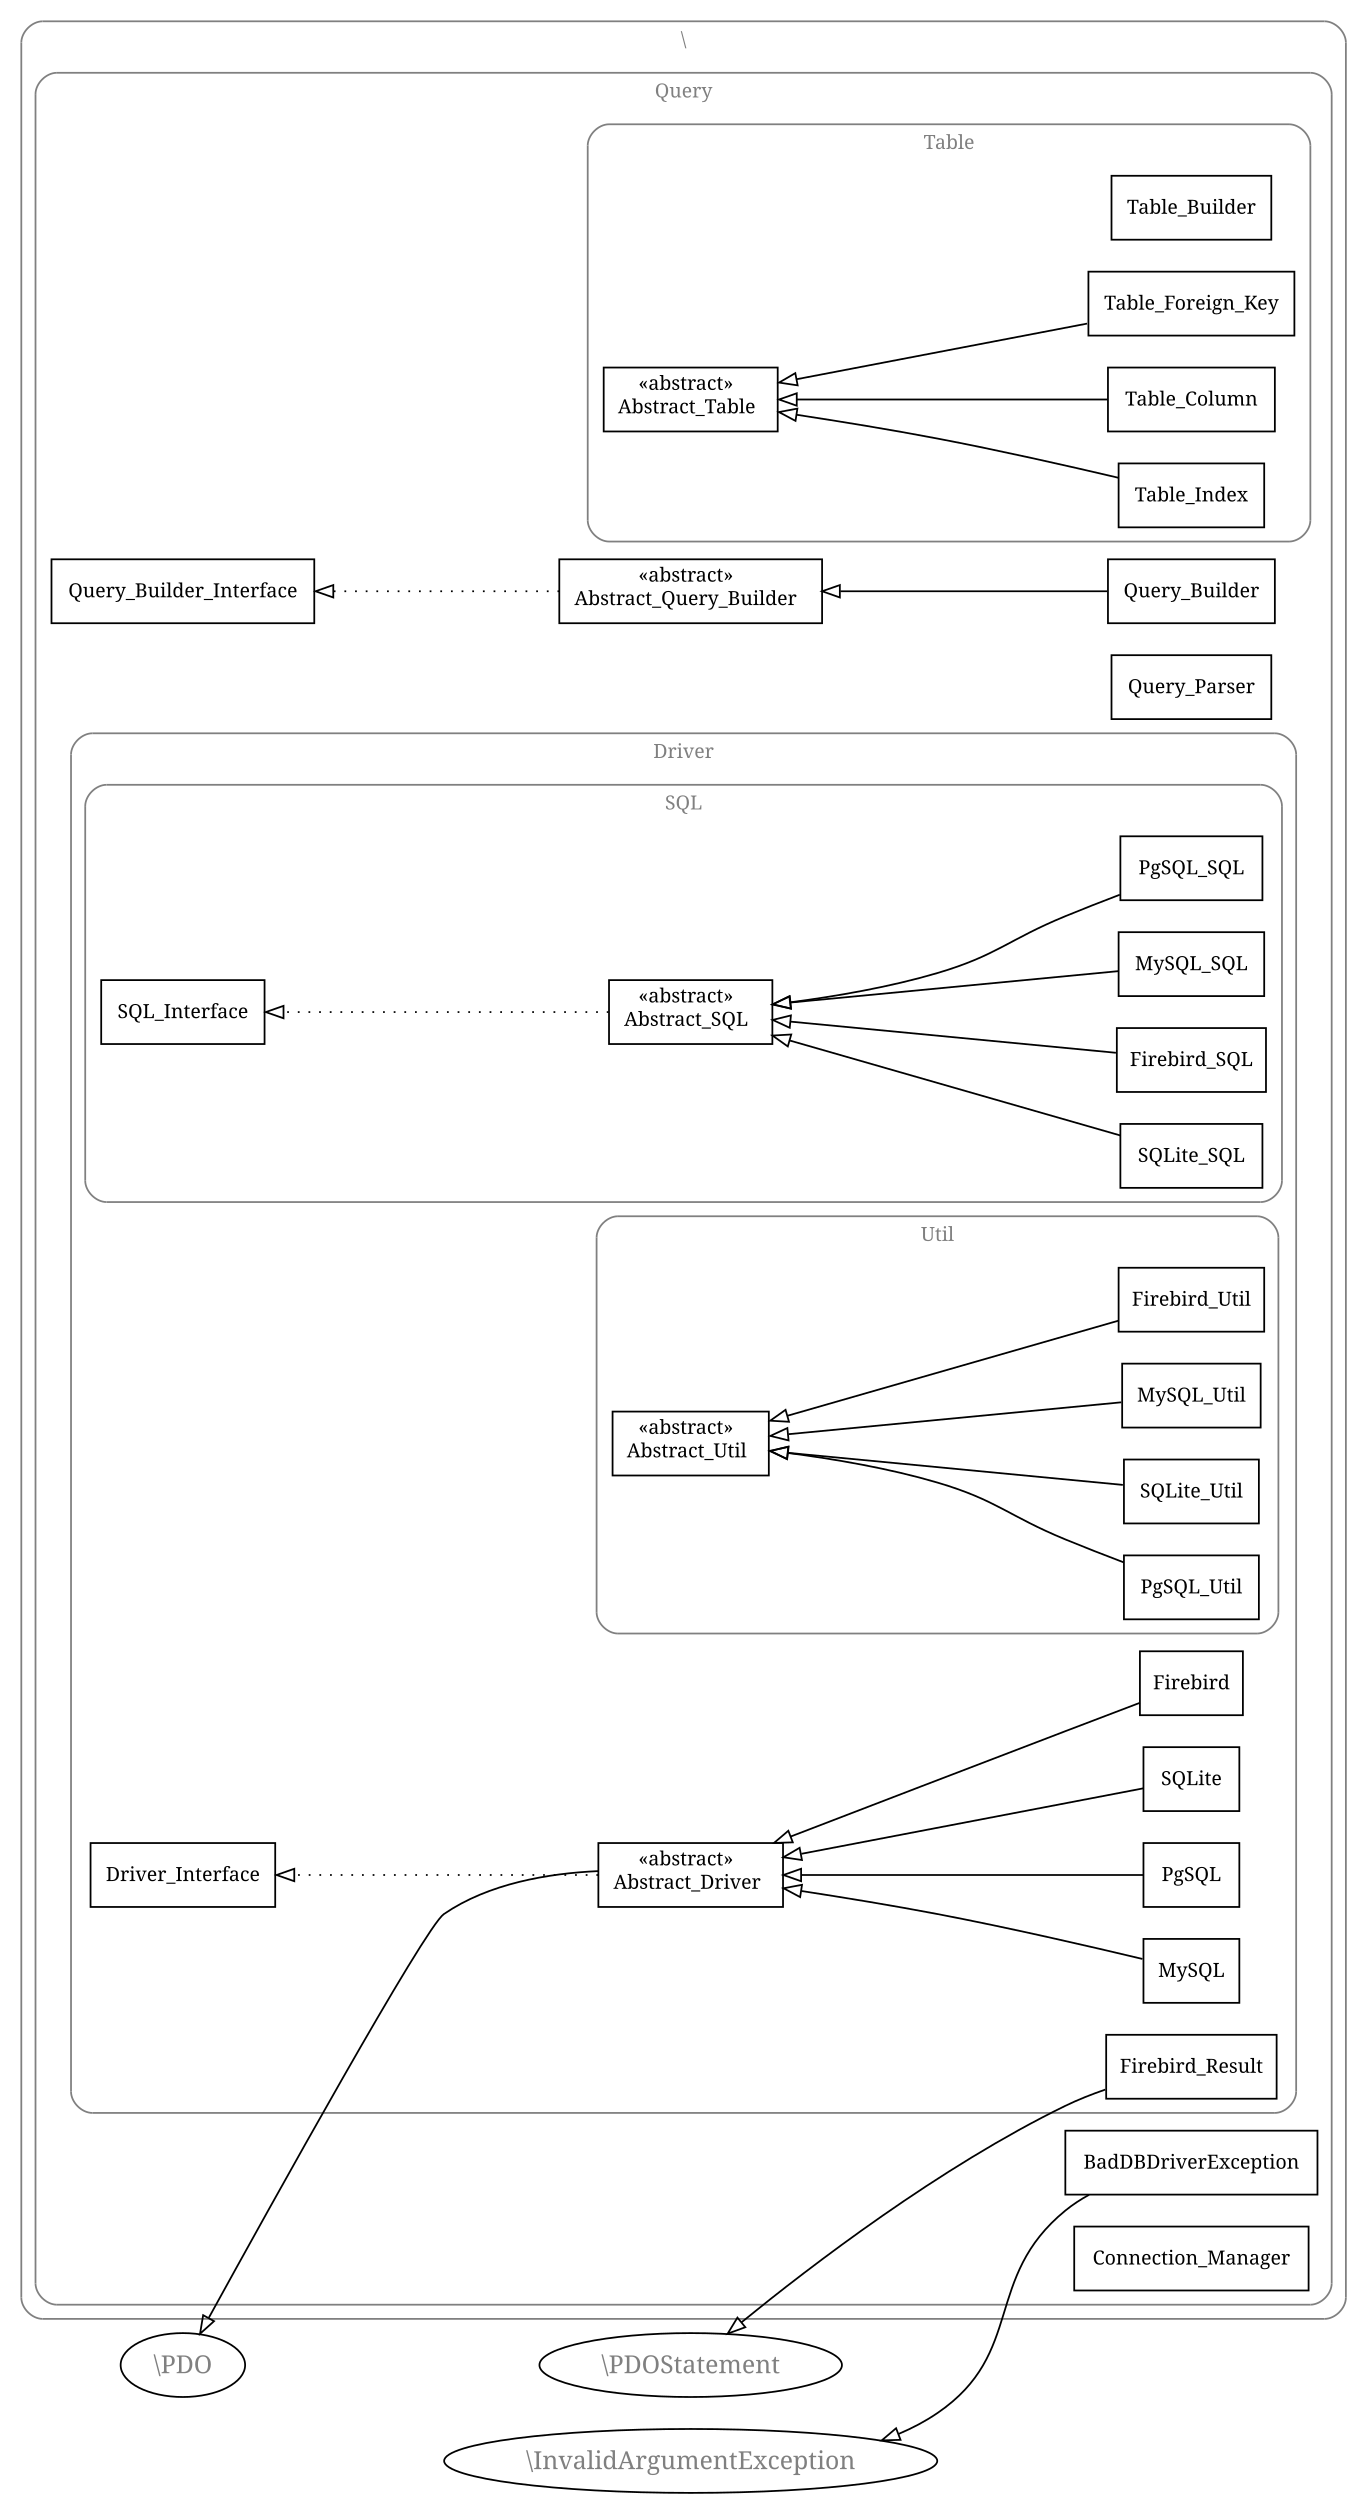
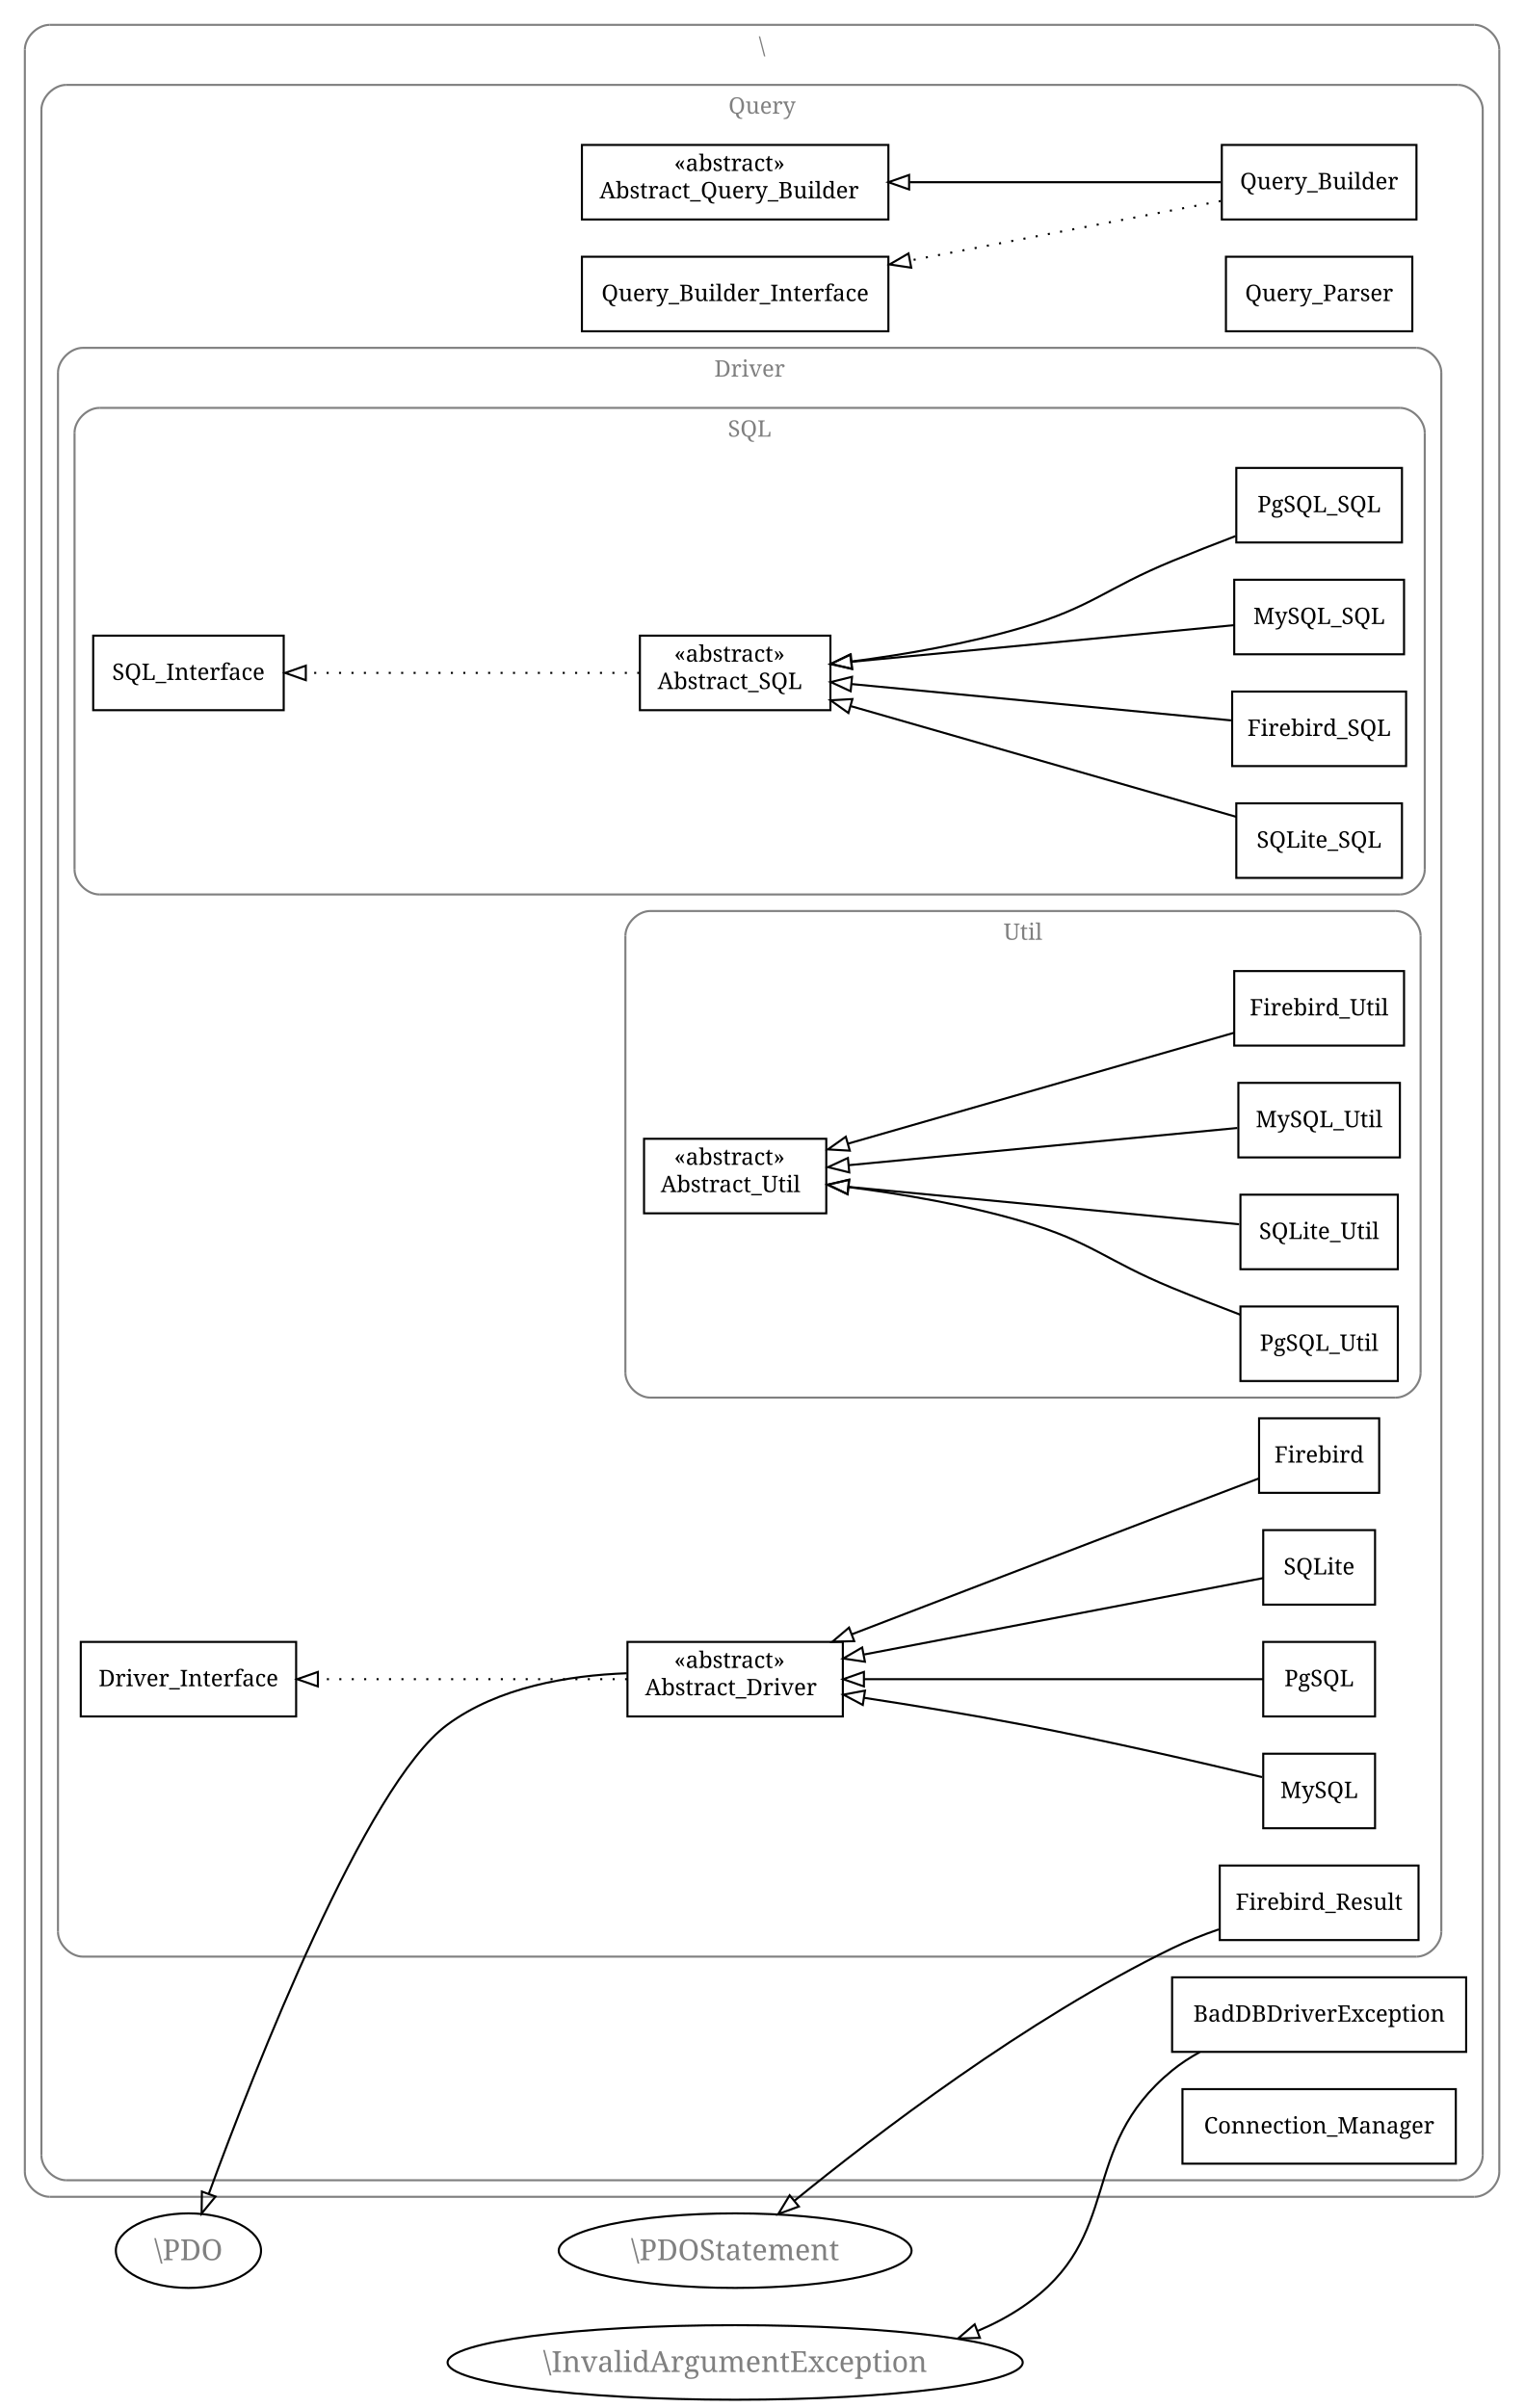
- <svg xmlns="http://www.w3.org/2000/svg" width="770pt" height="1408pt" viewBox="0.00 0.00 770.00 1408.00">
-   <g id="graph1" class="graph" transform="scale(1 1) rotate(0) translate(4 1404)">
-     <polygon fill="white" stroke="white" points="-4,5 -4,-1404 767,-1404 767,5 -4,5" />
+ <svg xmlns="http://www.w3.org/2000/svg" width="736pt" height="1163pt" viewBox="0.00 0.00 736.00 1163.00">
+   <g id="graph1" class="graph" transform="scale(1 1) rotate(0) translate(4 1159)">
+     <polygon fill="white" stroke="white" points="-4,5 -4,-1159 733,-1159 733,5 -4,5" />
    <g id="graph2" class="cluster">
-       <polyline fill="none" stroke="gray" points="20,-98 742,-98 " />
-       <path fill="none" stroke="gray" d="M742,-98C748,-98 754,-104 754,-110" />
-       <polyline fill="none" stroke="gray" points="754,-110 754,-1380 " />
-       <path fill="none" stroke="gray" d="M754,-1380C754,-1386 748,-1392 742,-1392" />
-       <polyline fill="none" stroke="gray" points="742,-1392 20,-1392 " />
-       <path fill="none" stroke="gray" d="M20,-1392C14,-1392 8,-1386 8,-1380" />
-       <polyline fill="none" stroke="gray" points="8,-1380 8,-110 " />
+       <polyline fill="none" stroke="gray" points="20,-98 708,-98 " />
+       <path fill="none" stroke="gray" d="M708,-98C714,-98 720,-104 720,-110" />
+       <polyline fill="none" stroke="gray" points="720,-110 720,-1135 " />
+       <path fill="none" stroke="gray" d="M720,-1135C720,-1141 714,-1147 708,-1147" />
+       <polyline fill="none" stroke="gray" points="708,-1147 20,-1147 " />
+       <path fill="none" stroke="gray" d="M20,-1147C14,-1147 8,-1141 8,-1135" />
+       <polyline fill="none" stroke="gray" points="8,-1135 8,-110 " />
      <path fill="none" stroke="gray" d="M8,-110C8,-104 14,-98 20,-98" />
-       <text text-anchor="middle" x="381" y="-1378.1" font-family="Times Roman,serif" font-size="11.00" fill="gray">\</text>
+       <text text-anchor="middle" x="364" y="-1133.1" font-family="Times Roman,serif" font-size="11.00" fill="gray">\</text>
    </g>
    <g id="graph3" class="cluster">
-       <polyline fill="none" stroke="gray" points="28,-106 734,-106 " />
-       <path fill="none" stroke="gray" d="M734,-106C740,-106 746,-112 746,-118" />
-       <polyline fill="none" stroke="gray" points="746,-118 746,-1351 " />
-       <path fill="none" stroke="gray" d="M746,-1351C746,-1357 740,-1363 734,-1363" />
-       <polyline fill="none" stroke="gray" points="734,-1363 28,-1363 " />
-       <path fill="none" stroke="gray" d="M28,-1363C22,-1363 16,-1357 16,-1351" />
-       <polyline fill="none" stroke="gray" points="16,-1351 16,-118 " />
+       <polyline fill="none" stroke="gray" points="28,-106 700,-106 " />
+       <path fill="none" stroke="gray" d="M700,-106C706,-106 712,-112 712,-118" />
+       <polyline fill="none" stroke="gray" points="712,-118 712,-1106 " />
+       <path fill="none" stroke="gray" d="M712,-1106C712,-1112 706,-1118 700,-1118" />
+       <polyline fill="none" stroke="gray" points="700,-1118 28,-1118 " />
+       <path fill="none" stroke="gray" d="M28,-1118C22,-1118 16,-1112 16,-1106" />
+       <polyline fill="none" stroke="gray" points="16,-1106 16,-118 " />
      <path fill="none" stroke="gray" d="M16,-118C16,-112 22,-106 28,-106" />
-       <text text-anchor="middle" x="381" y="-1349.1" font-family="Times Roman,serif" font-size="11.00" fill="gray">Query</text>
+       <text text-anchor="middle" x="364" y="-1104.1" font-family="Times Roman,serif" font-size="11.00" fill="gray">Query</text>
    </g>
    <g id="graph4" class="cluster">
-       <polyline fill="none" stroke="gray" points="339,-1099 722,-1099 " />
-       <path fill="none" stroke="gray" d="M722,-1099C728,-1099 734,-1105 734,-1111" />
-       <polyline fill="none" stroke="gray" points="734,-1111 734,-1322 " />
-       <path fill="none" stroke="gray" d="M734,-1322C734,-1328 728,-1334 722,-1334" />
-       <polyline fill="none" stroke="gray" points="722,-1334 339,-1334 " />
-       <path fill="none" stroke="gray" d="M339,-1334C333,-1334 327,-1328 327,-1322" />
-       <polyline fill="none" stroke="gray" points="327,-1322 327,-1111 " />
-       <path fill="none" stroke="gray" d="M327,-1111C327,-1105 333,-1099 339,-1099" />
-       <text text-anchor="middle" x="530.5" y="-1320.1" font-family="Times Roman,serif" font-size="11.00" fill="gray">Table</text>
+       <polyline fill="none" stroke="gray" points="36,-214 680,-214 " />
+       <path fill="none" stroke="gray" d="M680,-214C686,-214 692,-220 692,-226" />
+       <polyline fill="none" stroke="gray" points="692,-226 692,-979 " />
+       <path fill="none" stroke="gray" d="M692,-979C692,-985 686,-991 680,-991" />
+       <polyline fill="none" stroke="gray" points="680,-991 36,-991 " />
+       <path fill="none" stroke="gray" d="M36,-991C30,-991 24,-985 24,-979" />
+       <polyline fill="none" stroke="gray" points="24,-979 24,-226 " />
+       <path fill="none" stroke="gray" d="M24,-226C24,-220 30,-214 36,-214" />
+       <text text-anchor="middle" x="358" y="-977.1" font-family="Times Roman,serif" font-size="11.00" fill="gray">Driver</text>
    </g>
    <g id="graph5" class="cluster">
-       <polyline fill="none" stroke="gray" points="48,-214 714,-214 " />
-       <path fill="none" stroke="gray" d="M714,-214C720,-214 726,-220 726,-226" />
-       <polyline fill="none" stroke="gray" points="726,-226 726,-979 " />
-       <path fill="none" stroke="gray" d="M726,-979C726,-985 720,-991 714,-991" />
-       <polyline fill="none" stroke="gray" points="714,-991 48,-991 " />
-       <path fill="none" stroke="gray" d="M48,-991C42,-991 36,-985 36,-979" />
-       <polyline fill="none" stroke="gray" points="36,-979 36,-226 " />
-       <path fill="none" stroke="gray" d="M36,-226C36,-220 42,-214 48,-214" />
-       <text text-anchor="middle" x="381" y="-977.1" font-family="Times Roman,serif" font-size="11.00" fill="gray">Driver</text>
+       <polyline fill="none" stroke="gray" points="44,-727 672,-727 " />
+       <path fill="none" stroke="gray" d="M672,-727C678,-727 684,-733 684,-739" />
+       <polyline fill="none" stroke="gray" points="684,-739 684,-950 " />
+       <path fill="none" stroke="gray" d="M684,-950C684,-956 678,-962 672,-962" />
+       <polyline fill="none" stroke="gray" points="672,-962 44,-962 " />
+       <path fill="none" stroke="gray" d="M44,-962C38,-962 32,-956 32,-950" />
+       <polyline fill="none" stroke="gray" points="32,-950 32,-739 " />
+       <path fill="none" stroke="gray" d="M32,-739C32,-733 38,-727 44,-727" />
+       <text text-anchor="middle" x="358" y="-948.1" font-family="Times Roman,serif" font-size="11.00" fill="gray">SQL</text>
    </g>
    <g id="graph6" class="cluster">
-       <polyline fill="none" stroke="gray" points="56,-727 706,-727 " />
-       <path fill="none" stroke="gray" d="M706,-727C712,-727 718,-733 718,-739" />
-       <polyline fill="none" stroke="gray" points="718,-739 718,-950 " />
-       <path fill="none" stroke="gray" d="M718,-950C718,-956 712,-962 706,-962" />
-       <polyline fill="none" stroke="gray" points="706,-962 56,-962 " />
-       <path fill="none" stroke="gray" d="M56,-962C50,-962 44,-956 44,-950" />
-       <polyline fill="none" stroke="gray" points="44,-950 44,-739 " />
-       <path fill="none" stroke="gray" d="M44,-739C44,-733 50,-727 56,-727" />
-       <text text-anchor="middle" x="381" y="-948.1" font-family="Times Roman,serif" font-size="11.00" fill="gray">SQL</text>
-     </g>
-     <g id="graph7" class="cluster">
-       <polyline fill="none" stroke="gray" points="344,-484 704,-484 " />
-       <path fill="none" stroke="gray" d="M704,-484C710,-484 716,-490 716,-496" />
-       <polyline fill="none" stroke="gray" points="716,-496 716,-707 " />
-       <path fill="none" stroke="gray" d="M716,-707C716,-713 710,-719 704,-719" />
-       <polyline fill="none" stroke="gray" points="704,-719 344,-719 " />
-       <path fill="none" stroke="gray" d="M344,-719C338,-719 332,-713 332,-707" />
-       <polyline fill="none" stroke="gray" points="332,-707 332,-496 " />
-       <path fill="none" stroke="gray" d="M332,-496C332,-490 338,-484 344,-484" />
-       <text text-anchor="middle" x="524" y="-705.1" font-family="Times Roman,serif" font-size="11.00" fill="gray">Util</text>
-     </g>
-     <g id="node4" class="node">
-       <polygon fill="none" stroke="black" points="434,-1197 336,-1197 336,-1161 434,-1161 434,-1197" />
-       <text text-anchor="start" x="355.5" y="-1184.43" font-family="Times Roman,serif" font-size="11.00">«abstract»</text>
-       <text text-anchor="start" x="344" y="-1171.23" font-family="Times Roman,serif" font-size="11.00">Abstract_Table</text>
+       <polyline fill="none" stroke="gray" points="310,-484 670,-484 " />
+       <path fill="none" stroke="gray" d="M670,-484C676,-484 682,-490 682,-496" />
+       <polyline fill="none" stroke="gray" points="682,-496 682,-707 " />
+       <path fill="none" stroke="gray" d="M682,-707C682,-713 676,-719 670,-719" />
+       <polyline fill="none" stroke="gray" points="670,-719 310,-719 " />
+       <path fill="none" stroke="gray" d="M310,-719C304,-719 298,-713 298,-707" />
+       <polyline fill="none" stroke="gray" points="298,-707 298,-496 " />
+       <path fill="none" stroke="gray" d="M298,-496C298,-490 304,-484 310,-484" />
+       <text text-anchor="middle" x="490" y="-705.1" font-family="Times Roman,serif" font-size="11.00" fill="gray">Util</text>
    </g>
    <g id="node5" class="node">
-       <polygon fill="none" stroke="black" points="712,-1305 622,-1305 622,-1269 712,-1269 712,-1305" />
-       <text text-anchor="middle" x="667" y="-1283.6" font-family="Times Roman,serif" font-size="11.00">Table_Builder</text>
+       <polygon fill="none" stroke="black" points="397,-852 305,-852 305,-816 397,-816 397,-852" />
+       <text text-anchor="start" x="321.5" y="-839.433" font-family="Times Roman,serif" font-size="11.00">«abstract»</text>
+       <text text-anchor="start" x="313.5" y="-826.233" font-family="Times Roman,serif" font-size="11.00">Abstract_SQL</text>
+     </g>
+     <g id="node10" class="node">
+       <polygon fill="none" stroke="black" points="133,-852 41,-852 41,-816 133,-816 133,-852" />
+       <text text-anchor="middle" x="87" y="-830.6" font-family="Times Roman,serif" font-size="11.00">SQL_Interface</text>
+     </g>
+     <g id="edge7" class="edge">
+       <path fill="none" stroke="black" stroke-dasharray="1,5" d="M304.713,-834C259.937,-834 191.981,-834 143.92,-834" />
+       <polygon fill="none" stroke="black" points="143.678,-830.5 133.678,-834 143.678,-837.5 143.678,-830.5" />
    </g>
    <g id="node6" class="node">
-       <polygon fill="none" stroke="black" points="725,-1251 609,-1251 609,-1215 725,-1215 725,-1251" />
-       <text text-anchor="middle" x="667" y="-1229.6" font-family="Times Roman,serif" font-size="11.00">Table_Foreign_Key</text>
-     </g>
-     <g id="edge16" class="edge">
-       <path fill="none" stroke="black" d="M608.227,-1221.75C560.305,-1212.57 492.903,-1199.66 444.725,-1190.44" />
-       <polygon fill="none" stroke="black" points="445.23,-1186.97 434.75,-1188.53 443.914,-1193.85 445.23,-1186.97" />
+       <polygon fill="none" stroke="black" points="673,-933 593,-933 593,-897 673,-897 673,-933" />
+       <text text-anchor="middle" x="633" y="-911.6" font-family="Times Roman,serif" font-size="11.00">PgSQL_SQL</text>
+     </g>
+     <g id="edge27" class="edge">
+       <path fill="none" stroke="black" d="M592.672,-900.103C582.611,-896.266 571.877,-892.069 562,-888 529.622,-874.66 523.58,-865.933 490,-856 463.215,-848.077 432.632,-842.843 406.985,-839.476" />
+       <polygon fill="none" stroke="black" points="407.411,-836.002 397.053,-838.233 406.541,-842.948 407.411,-836.002" />
    </g>
    <g id="node7" class="node">
-       <polygon fill="none" stroke="black" points="714,-1197 620,-1197 620,-1161 714,-1161 714,-1197" />
-       <text text-anchor="middle" x="667" y="-1175.6" font-family="Times Roman,serif" font-size="11.00">Table_Column</text>
-     </g>
-     <g id="edge32" class="edge">
-       <path fill="none" stroke="black" d="M619.8,-1179C571.732,-1179 497.049,-1179 444.855,-1179" />
-       <polygon fill="none" stroke="black" points="444.73,-1175.5 434.73,-1179 444.73,-1182.5 444.73,-1175.5" />
+       <polygon fill="none" stroke="black" points="674,-879 592,-879 592,-843 674,-843 674,-879" />
+       <text text-anchor="middle" x="633" y="-857.6" font-family="Times Roman,serif" font-size="11.00">MySQL_SQL</text>
+     </g>
+     <g id="edge33" class="edge">
+       <path fill="none" stroke="black" d="M591.995,-857.074C543.345,-852.416 461.975,-844.625 407.412,-839.401" />
+       <polygon fill="none" stroke="black" points="407.501,-835.894 397.213,-838.425 406.833,-842.862 407.501,-835.894" />
    </g>
    <g id="node8" class="node">
-       <polygon fill="none" stroke="black" points="708,-1143 626,-1143 626,-1107 708,-1107 708,-1143" />
-       <text text-anchor="middle" x="667" y="-1121.6" font-family="Times Roman,serif" font-size="11.00">Table_Index</text>
-     </g>
-     <g id="edge48" class="edge">
-       <path fill="none" stroke="black" d="M625.843,-1134.93C597.345,-1141.63 558.485,-1150.42 524,-1157 498.055,-1161.95 469.236,-1166.64 444.596,-1170.41" />
-       <polygon fill="none" stroke="black" points="444.03,-1166.96 434.667,-1171.92 445.079,-1173.88 444.03,-1166.96" />
-     </g>
-     <g id="node11" class="node">
-       <polygon fill="none" stroke="black" points="431,-852 339,-852 339,-816 431,-816 431,-852" />
-       <text text-anchor="start" x="355.5" y="-839.433" font-family="Times Roman,serif" font-size="11.00">«abstract»</text>
-       <text text-anchor="start" x="347.5" y="-826.233" font-family="Times Roman,serif" font-size="11.00">Abstract_SQL</text>
+       <polygon fill="none" stroke="black" points="675,-825 591,-825 591,-789 675,-789 675,-825" />
+       <text text-anchor="middle" x="633" y="-803.6" font-family="Times Roman,serif" font-size="11.00">Firebird_SQL</text>
+     </g>
+     <g id="edge35" class="edge">
+       <path fill="none" stroke="black" d="M590.476,-811.071C541.619,-815.749 461.253,-823.444 407.253,-828.614" />
+       <polygon fill="none" stroke="black" points="406.777,-825.144 397.156,-829.581 407.444,-832.112 406.777,-825.144" />
+     </g>
+     <g id="node9" class="node">
+       <polygon fill="none" stroke="black" points="673,-771 593,-771 593,-735 673,-735 673,-771" />
+       <text text-anchor="middle" x="633" y="-749.6" font-family="Times Roman,serif" font-size="11.00">SQLite_SQL</text>
+     </g>
+     <g id="edge39" class="edge">
+       <path fill="none" stroke="black" d="M592.896,-764.519C544.224,-778.499 461.87,-802.154 406.969,-817.924" />
+       <polygon fill="none" stroke="black" points="405.696,-814.648 397.051,-820.772 407.629,-821.376 405.696,-814.648" />
+     </g>
+     <g id="node12" class="node">
+       <polygon fill="none" stroke="black" points="674,-690 592,-690 592,-654 674,-654 674,-690" />
+       <text text-anchor="middle" x="633" y="-668.6" font-family="Times Roman,serif" font-size="11.00">Firebird_Util</text>
+     </g>
+     <g id="node14" class="node">
+       <polygon fill="none" stroke="black" points="395,-609 307,-609 307,-573 395,-573 395,-609" />
+       <text text-anchor="start" x="321.5" y="-596.433" font-family="Times Roman,serif" font-size="11.00">«abstract»</text>
+       <text text-anchor="start" x="315" y="-583.233" font-family="Times Roman,serif" font-size="11.00">Abstract_Util</text>
+     </g>
+     <g id="edge11" class="edge">
+       <path fill="none" stroke="black" d="M591.995,-660.222C542.813,-646.095 460.189,-622.363 405.63,-606.692" />
+       <polygon fill="none" stroke="black" points="406.361,-603.26 395.784,-603.863 404.429,-609.988 406.361,-603.26" />
+     </g>
+     <g id="node13" class="node">
+       <polygon fill="none" stroke="black" points="672,-636 594,-636 594,-600 672,-600 672,-636" />
+       <text text-anchor="middle" x="633" y="-614.6" font-family="Times Roman,serif" font-size="11.00">MySQL_Util</text>
+     </g>
+     <g id="edge15" class="edge">
+       <path fill="none" stroke="black" d="M593.492,-614.217C544.647,-609.541 461.235,-601.554 406.113,-596.277" />
+       <polygon fill="none" stroke="black" points="406.112,-592.761 395.824,-595.292 405.445,-599.729 406.112,-592.761" />
+     </g>
+     <g id="node15" class="node">
+       <polygon fill="none" stroke="black" points="671,-582 595,-582 595,-546 671,-546 671,-582" />
+       <text text-anchor="middle" x="633" y="-560.6" font-family="Times Roman,serif" font-size="11.00">SQLite_Util</text>
+     </g>
+     <g id="edge23" class="edge">
+       <path fill="none" stroke="black" d="M594.38,-567.698C545.53,-572.375 461.108,-580.458 405.656,-585.767" />
+       <polygon fill="none" stroke="black" points="405.275,-582.287 395.655,-586.725 405.943,-589.255 405.275,-582.287" />
    </g>
    <g id="node16" class="node">
-       <polygon fill="none" stroke="black" points="145,-852 53,-852 53,-816 145,-816 145,-852" />
-       <text text-anchor="middle" x="99" y="-830.6" font-family="Times Roman,serif" font-size="11.00">SQL_Interface</text>
-     </g>
-     <g id="edge8" class="edge">
-       <path fill="none" stroke="black" stroke-dasharray="1,5" d="M338.731,-834C288.828,-834 209.337,-834 155.709,-834" />
-       <polygon fill="none" stroke="black" points="155.677,-830.5 145.677,-834 155.677,-837.5 155.677,-830.5" />
-     </g>
-     <g id="node12" class="node">
-       <polygon fill="none" stroke="black" points="707,-933 627,-933 627,-897 707,-897 707,-933" />
-       <text text-anchor="middle" x="667" y="-911.6" font-family="Times Roman,serif" font-size="11.00">PgSQL_SQL</text>
-     </g>
-     <g id="edge28" class="edge">
-       <path fill="none" stroke="black" d="M626.672,-900.103C616.611,-896.266 605.877,-892.069 596,-888 563.622,-874.66 557.58,-865.933 524,-856 497.215,-848.077 466.632,-842.843 440.985,-839.476" />
-       <polygon fill="none" stroke="black" points="441.411,-836.002 431.053,-838.233 440.541,-842.948 441.411,-836.002" />
-     </g>
-     <g id="node13" class="node">
-       <polygon fill="none" stroke="black" points="708,-879 626,-879 626,-843 708,-843 708,-879" />
-       <text text-anchor="middle" x="667" y="-857.6" font-family="Times Roman,serif" font-size="11.00">MySQL_SQL</text>
-     </g>
-     <g id="edge34" class="edge">
-       <path fill="none" stroke="black" d="M625.995,-857.074C577.345,-852.416 495.975,-844.625 441.412,-839.401" />
-       <polygon fill="none" stroke="black" points="441.501,-835.894 431.213,-838.425 440.833,-842.862 441.501,-835.894" />
-     </g>
-     <g id="node14" class="node">
-       <polygon fill="none" stroke="black" points="709,-825 625,-825 625,-789 709,-789 709,-825" />
-       <text text-anchor="middle" x="667" y="-803.6" font-family="Times Roman,serif" font-size="11.00">Firebird_SQL</text>
-     </g>
-     <g id="edge36" class="edge">
-       <path fill="none" stroke="black" d="M624.476,-811.071C575.619,-815.749 495.253,-823.444 441.253,-828.614" />
-       <polygon fill="none" stroke="black" points="440.777,-825.144 431.156,-829.581 441.444,-832.112 440.777,-825.144" />
-     </g>
-     <g id="node15" class="node">
-       <polygon fill="none" stroke="black" points="707,-771 627,-771 627,-735 707,-735 707,-771" />
-       <text text-anchor="middle" x="667" y="-749.6" font-family="Times Roman,serif" font-size="11.00">SQLite_SQL</text>
-     </g>
-     <g id="edge40" class="edge">
-       <path fill="none" stroke="black" d="M626.896,-764.519C578.224,-778.499 495.87,-802.154 440.969,-817.924" />
-       <polygon fill="none" stroke="black" points="439.696,-814.648 431.051,-820.772 441.629,-821.376 439.696,-814.648" />
+       <polygon fill="none" stroke="black" points="671,-528 595,-528 595,-492 671,-492 671,-528" />
+       <text text-anchor="middle" x="633" y="-506.6" font-family="Times Roman,serif" font-size="11.00">PgSQL_Util</text>
+     </g>
+     <g id="edge25" class="edge">
+       <path fill="none" stroke="black" d="M594.896,-524.05C584.206,-528.111 572.608,-532.629 562,-537 529.622,-550.34 523.58,-559.067 490,-569 462.801,-577.045 431.687,-582.318 405.801,-585.678" />
+       <polygon fill="none" stroke="black" points="405.284,-582.215 395.79,-586.917 406.144,-589.162 405.284,-582.215" />
+     </g>
+     <g id="node17" class="node">
+       <polygon fill="none" stroke="black" points="681,-258 585,-258 585,-222 681,-222 681,-258" />
+       <text text-anchor="middle" x="633" y="-236.6" font-family="Times Roman,serif" font-size="11.00">Firebird_Result</text>
+     </g>
+     <g id="node32" class="node">
+       <ellipse fill="none" stroke="black" cx="351" cy="-72" rx="85.194" ry="18" />
+       <text text-anchor="middle" x="351" y="-67.4" font-family="Times Roman,serif" font-size="14.00" fill="gray">\PDOStatement</text>
+     </g>
+     <g id="edge9" class="edge">
+       <path fill="none" stroke="black" d="M584.493,-227.148C576.814,-224.496 569.078,-221.444 562,-218 491.696,-183.789 418.612,-127.86 379.606,-96.074" />
+       <polygon fill="none" stroke="black" points="381.763,-93.316 371.814,-89.675 377.32,-98.726 381.763,-93.316" />
    </g>
    <g id="node18" class="node">
-       <polygon fill="none" stroke="black" points="708,-690 626,-690 626,-654 708,-654 708,-690" />
-       <text text-anchor="middle" x="667" y="-668.6" font-family="Times Roman,serif" font-size="11.00">Firebird_Util</text>
+       <polygon fill="none" stroke="black" points="662,-474 604,-474 604,-438 662,-438 662,-474" />
+       <text text-anchor="middle" x="633" y="-452.6" font-family="Times Roman,serif" font-size="11.00">Firebird</text>
+     </g>
+     <g id="node19" class="node">
+       <polygon fill="none" stroke="black" points="403,-366 299,-366 299,-330 403,-330 403,-366" />
+       <text text-anchor="start" x="321.5" y="-353.433" font-family="Times Roman,serif" font-size="11.00">«abstract»</text>
+       <text text-anchor="start" x="307.5" y="-340.233" font-family="Times Roman,serif" font-size="11.00">Abstract_Driver</text>
+     </g>
+     <g id="edge13" class="edge">
+       <path fill="none" stroke="black" d="M603.975,-444.986C591.112,-440.099 575.797,-434.272 562,-429 509.522,-408.949 449.746,-385.991 407.249,-369.648" />
+       <polygon fill="none" stroke="black" points="408.504,-366.381 397.914,-366.058 405.991,-372.915 408.504,-366.381" />
+     </g>
+     <g id="node23" class="node">
+       <polygon fill="none" stroke="black" points="139,-366 35,-366 35,-330 139,-330 139,-366" />
+       <text text-anchor="middle" x="87" y="-344.6" font-family="Times Roman,serif" font-size="11.00">Driver_Interface</text>
+     </g>
+     <g id="edge19" class="edge">
+       <path fill="none" stroke="black" stroke-dasharray="1,5" d="M298.842,-348C255.953,-348 195.051,-348 149.547,-348" />
+       <polygon fill="none" stroke="black" points="149.501,-344.5 139.501,-348 149.501,-351.5 149.501,-344.5" />
+     </g>
+     <g id="node37" class="node">
+       <ellipse fill="none" stroke="black" cx="87" cy="-72" rx="35.053" ry="18" />
+       <text text-anchor="middle" x="87" y="-67.4" font-family="Times Roman,serif" font-size="14.00" fill="gray">\PDO</text>
+     </g>
+     <g id="edge17" class="edge">
+       <path fill="none" stroke="black" d="M298.705,-350.861C270.569,-349.836 236.682,-344.194 212,-326 172.545,-296.916 118.689,-158.959 96.825,-99.44" />
+       <polygon fill="none" stroke="black" points="100.073,-98.131 93.36,-89.934 93.496,-100.528 100.073,-98.131" />
    </g>
    <g id="node20" class="node">
-       <polygon fill="none" stroke="black" points="429,-609 341,-609 341,-573 429,-573 429,-609" />
-       <text text-anchor="start" x="355.5" y="-596.433" font-family="Times Roman,serif" font-size="11.00">«abstract»</text>
-       <text text-anchor="start" x="349" y="-583.233" font-family="Times Roman,serif" font-size="11.00">Abstract_Util</text>
-     </g>
-     <g id="edge12" class="edge">
-       <path fill="none" stroke="black" d="M625.995,-660.222C576.813,-646.095 494.189,-622.363 439.63,-606.692" />
-       <polygon fill="none" stroke="black" points="440.361,-603.26 429.784,-603.863 438.429,-609.988 440.361,-603.26" />
-     </g>
-     <g id="node19" class="node">
-       <polygon fill="none" stroke="black" points="706,-636 628,-636 628,-600 706,-600 706,-636" />
-       <text text-anchor="middle" x="667" y="-614.6" font-family="Times Roman,serif" font-size="11.00">MySQL_Util</text>
-     </g>
-     <g id="edge18" class="edge">
-       <path fill="none" stroke="black" d="M627.492,-614.217C578.647,-609.541 495.235,-601.554 440.113,-596.277" />
-       <polygon fill="none" stroke="black" points="440.112,-592.761 429.824,-595.292 439.445,-599.729 440.112,-592.761" />
+       <polygon fill="none" stroke="black" points="660,-420 606,-420 606,-384 660,-384 660,-420" />
+       <text text-anchor="middle" x="633" y="-398.6" font-family="Times Roman,serif" font-size="11.00">SQLite</text>
+     </g>
+     <g id="edge37" class="edge">
+       <path fill="none" stroke="black" d="M605.961,-396.822C561.913,-388.388 473.549,-371.467 413.334,-359.936" />
+       <polygon fill="none" stroke="black" points="413.66,-356.435 403.18,-357.992 412.344,-363.31 413.66,-356.435" />
    </g>
    <g id="node21" class="node">
-       <polygon fill="none" stroke="black" points="705,-582 629,-582 629,-546 705,-546 705,-582" />
-       <text text-anchor="middle" x="667" y="-560.6" font-family="Times Roman,serif" font-size="11.00">SQLite_Util</text>
-     </g>
-     <g id="edge24" class="edge">
-       <path fill="none" stroke="black" d="M628.38,-567.698C579.53,-572.375 495.108,-580.458 439.656,-585.767" />
-       <polygon fill="none" stroke="black" points="439.275,-582.287 429.655,-586.725 439.943,-589.255 439.275,-582.287" />
+       <polygon fill="none" stroke="black" points="660,-366 606,-366 606,-330 660,-330 660,-366" />
+       <text text-anchor="middle" x="633" y="-344.6" font-family="Times Roman,serif" font-size="11.00">PgSQL</text>
+     </g>
+     <g id="edge41" class="edge">
+       <path fill="none" stroke="black" d="M605.961,-348C561.913,-348 473.549,-348 413.334,-348" />
+       <polygon fill="none" stroke="black" points="413.18,-344.5 403.18,-348 413.18,-351.5 413.18,-344.5" />
    </g>
    <g id="node22" class="node">
-       <polygon fill="none" stroke="black" points="705,-528 629,-528 629,-492 705,-492 705,-528" />
-       <text text-anchor="middle" x="667" y="-506.6" font-family="Times Roman,serif" font-size="11.00">PgSQL_Util</text>
-     </g>
-     <g id="edge26" class="edge">
-       <path fill="none" stroke="black" d="M628.896,-524.05C618.206,-528.111 606.608,-532.629 596,-537 563.622,-550.34 557.58,-559.067 524,-569 496.801,-577.045 465.687,-582.318 439.801,-585.678" />
-       <polygon fill="none" stroke="black" points="439.284,-582.215 429.79,-586.917 440.144,-589.162 439.284,-582.215" />
-     </g>
-     <g id="node23" class="node">
-       <polygon fill="none" stroke="black" points="715,-258 619,-258 619,-222 715,-222 715,-258" />
-       <text text-anchor="middle" x="667" y="-236.6" font-family="Times Roman,serif" font-size="11.00">Firebird_Result</text>
-     </g>
-     <g id="node38" class="node">
-       <ellipse fill="none" stroke="black" cx="385" cy="-72" rx="85.194" ry="18" />
-       <text text-anchor="middle" x="385" y="-67.4" font-family="Times Roman,serif" font-size="14.00" fill="gray">\PDOStatement</text>
-     </g>
-     <g id="edge10" class="edge">
-       <path fill="none" stroke="black" d="M618.493,-227.148C610.814,-224.496 603.078,-221.444 596,-218 525.696,-183.789 452.612,-127.86 413.606,-96.074" />
-       <polygon fill="none" stroke="black" points="415.763,-93.316 405.814,-89.675 411.32,-98.726 415.763,-93.316" />
+       <polygon fill="none" stroke="black" points="660,-312 606,-312 606,-276 660,-276 660,-312" />
+       <text text-anchor="middle" x="633" y="-290.6" font-family="Times Roman,serif" font-size="11.00">MySQL</text>
+     </g>
+     <g id="edge43" class="edge">
+       <path fill="none" stroke="black" d="M605.427,-300.714C576.707,-307.579 530.358,-318.299 490,-326 465.011,-330.769 437.354,-335.298 413.334,-338.993" />
+       <polygon fill="none" stroke="black" points="412.64,-335.558 403.281,-340.524 413.694,-342.479 412.64,-335.558" />
    </g>
    <g id="node24" class="node">
-       <polygon fill="none" stroke="black" points="696,-474 638,-474 638,-438 696,-438 696,-474" />
-       <text text-anchor="middle" x="667" y="-452.6" font-family="Times Roman,serif" font-size="11.00">Firebird</text>
+       <polygon fill="none" stroke="black" points="678,-1035 588,-1035 588,-999 678,-999 678,-1035" />
+       <text text-anchor="middle" x="633" y="-1013.6" font-family="Times Roman,serif" font-size="11.00">Query_Parser</text>
    </g>
    <g id="node25" class="node">
-       <polygon fill="none" stroke="black" points="437,-366 333,-366 333,-330 437,-330 437,-366" />
-       <text text-anchor="start" x="355.5" y="-353.433" font-family="Times Roman,serif" font-size="11.00">«abstract»</text>
-       <text text-anchor="start" x="341.5" y="-340.233" font-family="Times Roman,serif" font-size="11.00">Abstract_Driver</text>
-     </g>
-     <g id="edge14" class="edge">
-       <path fill="none" stroke="black" d="M637.975,-444.986C625.112,-440.099 609.797,-434.272 596,-429 543.522,-408.949 483.746,-385.991 441.249,-369.648" />
-       <polygon fill="none" stroke="black" points="442.504,-366.381 431.914,-366.058 439.991,-372.915 442.504,-366.381" />
+       <polygon fill="none" stroke="black" points="704,-204 562,-204 562,-168 704,-168 704,-204" />
+       <text text-anchor="middle" x="633" y="-182.6" font-family="Times Roman,serif" font-size="11.00">BadDBDriverException</text>
+     </g>
+     <g id="node40" class="node">
+       <ellipse fill="none" stroke="black" cx="351" cy="-18" rx="138.86" ry="18" />
+       <text text-anchor="middle" x="351" y="-13.4" font-family="Times Roman,serif" font-size="14.00" fill="gray">\InvalidArgumentException</text>
+     </g>
+     <g id="edge21" class="edge">
+       <path fill="none" stroke="black" d="M575.38,-167.903C570.625,-165.294 566.084,-162.339 562,-159 515.609,-121.066 539.47,-78.82 490,-45 483.219,-40.364 475.84,-36.478 468.135,-33.226" />
+       <polygon fill="none" stroke="black" points="469.183,-29.88 458.593,-29.565 466.675,-36.415 469.183,-29.88" />
+     </g>
+     <g id="node26" class="node">
+       <polygon fill="none" stroke="black" points="680,-1089 586,-1089 586,-1053 680,-1053 680,-1089" />
+       <text text-anchor="middle" x="633" y="-1067.6" font-family="Times Roman,serif" font-size="11.00">Query_Builder</text>
+     </g>
+     <g id="node28" class="node">
+       <polygon fill="none" stroke="black" points="425,-1089 277,-1089 277,-1053 425,-1053 425,-1089" />
+       <text text-anchor="start" x="321.5" y="-1076.43" font-family="Times Roman,serif" font-size="11.00">«abstract»</text>
+       <text text-anchor="start" x="285.5" y="-1063.23" font-family="Times Roman,serif" font-size="11.00">Abstract_Query_Builder</text>
+     </g>
+     <g id="edge29" class="edge">
+       <path fill="none" stroke="black" d="M585.481,-1071C544.522,-1071 484.408,-1071 435.303,-1071" />
+       <polygon fill="none" stroke="black" points="435.002,-1067.5 425.002,-1071 435.002,-1074.5 435.002,-1067.5" />
    </g>
    <g id="node29" class="node">
-       <polygon fill="none" stroke="black" points="151,-366 47,-366 47,-330 151,-330 151,-366" />
-       <text text-anchor="middle" x="99" y="-344.6" font-family="Times Roman,serif" font-size="11.00">Driver_Interface</text>
-     </g>
-     <g id="edge22" class="edge">
-       <path fill="none" stroke="black" stroke-dasharray="1,5" d="M332.876,-348C284.792,-348 213.302,-348 162.028,-348" />
-       <polygon fill="none" stroke="black" points="161.733,-344.5 151.733,-348 161.733,-351.5 161.733,-344.5" />
-     </g>
-     <g id="node44" class="node">
-       <ellipse fill="none" stroke="black" cx="99" cy="-72" rx="35.053" ry="18" />
-       <text text-anchor="middle" x="99" y="-67.4" font-family="Times Roman,serif" font-size="14.00" fill="gray">\PDO</text>
-     </g>
-     <g id="edge20" class="edge">
-       <path fill="none" stroke="black" d="M332.837,-350.191C304.909,-348.934 271.179,-343.284 246,-326 235.312,-318.663 148.685,-162.411 113.637,-98.693" />
-       <polygon fill="none" stroke="black" points="116.548,-96.722 108.665,-89.644 110.413,-100.094 116.548,-96.722" />
-     </g>
-     <g id="node26" class="node">
-       <polygon fill="none" stroke="black" points="694,-420 640,-420 640,-384 694,-384 694,-420" />
-       <text text-anchor="middle" x="667" y="-398.6" font-family="Times Roman,serif" font-size="11.00">SQLite</text>
-     </g>
-     <g id="edge38" class="edge">
-       <path fill="none" stroke="black" d="M639.961,-396.822C595.913,-388.388 507.549,-371.467 447.334,-359.936" />
-       <polygon fill="none" stroke="black" points="447.66,-356.435 437.18,-357.992 446.344,-363.31 447.66,-356.435" />
+       <polygon fill="none" stroke="black" points="425,-1035 277,-1035 277,-999 425,-999 425,-1035" />
+       <text text-anchor="middle" x="351" y="-1013.6" font-family="Times Roman,serif" font-size="11.00">Query_Builder_Interface</text>
+     </g>
+     <g id="edge31" class="edge">
+       <path fill="none" stroke="black" stroke-dasharray="1,5" d="M585.481,-1061.9C544.583,-1054.07 484.588,-1042.58 435.523,-1033.19" />
+       <polygon fill="none" stroke="black" points="436.027,-1029.72 425.547,-1031.28 434.71,-1036.59 436.027,-1029.72" />
    </g>
    <g id="node27" class="node">
-       <polygon fill="none" stroke="black" points="694,-366 640,-366 640,-330 694,-330 694,-366" />
-       <text text-anchor="middle" x="667" y="-344.6" font-family="Times Roman,serif" font-size="11.00">PgSQL</text>
-     </g>
-     <g id="edge44" class="edge">
-       <path fill="none" stroke="black" d="M639.961,-348C595.913,-348 507.549,-348 447.334,-348" />
-       <polygon fill="none" stroke="black" points="447.18,-344.5 437.18,-348 447.18,-351.5 447.18,-344.5" />
-     </g>
-     <g id="node28" class="node">
-       <polygon fill="none" stroke="black" points="694,-312 640,-312 640,-276 694,-276 694,-312" />
-       <text text-anchor="middle" x="667" y="-290.6" font-family="Times Roman,serif" font-size="11.00">MySQL</text>
-     </g>
-     <g id="edge50" class="edge">
-       <path fill="none" stroke="black" d="M639.427,-300.714C610.707,-307.579 564.358,-318.299 524,-326 499.011,-330.769 471.354,-335.298 447.334,-338.993" />
-       <polygon fill="none" stroke="black" points="446.64,-335.558 437.281,-340.524 447.694,-342.479 446.64,-335.558" />
-     </g>
-     <g id="node30" class="node">
-       <polygon fill="none" stroke="black" points="712,-1035 622,-1035 622,-999 712,-999 712,-1035" />
-       <text text-anchor="middle" x="667" y="-1013.6" font-family="Times Roman,serif" font-size="11.00">Query_Parser</text>
-     </g>
-     <g id="node31" class="node">
-       <polygon fill="none" stroke="black" points="714,-1089 620,-1089 620,-1053 714,-1053 714,-1089" />
-       <text text-anchor="middle" x="667" y="-1067.6" font-family="Times Roman,serif" font-size="11.00">Query_Builder</text>
-     </g>
-     <g id="node34" class="node">
-       <polygon fill="none" stroke="black" points="459,-1089 311,-1089 311,-1053 459,-1053 459,-1089" />
-       <text text-anchor="start" x="355.5" y="-1076.43" font-family="Times Roman,serif" font-size="11.00">«abstract»</text>
-       <text text-anchor="start" x="319.5" y="-1063.23" font-family="Times Roman,serif" font-size="11.00">Abstract_Query_Builder</text>
-     </g>
-     <g id="edge30" class="edge">
-       <path fill="none" stroke="black" d="M619.481,-1071C578.522,-1071 518.408,-1071 469.303,-1071" />
-       <polygon fill="none" stroke="black" points="469.002,-1067.5 459.002,-1071 469.002,-1074.5 469.002,-1067.5" />
-     </g>
-     <g id="node32" class="node">
-       <polygon fill="none" stroke="black" points="738,-204 596,-204 596,-168 738,-168 738,-204" />
-       <text text-anchor="middle" x="667" y="-182.6" font-family="Times Roman,serif" font-size="11.00">BadDBDriverException</text>
-     </g>
-     <g id="node56" class="node">
-       <ellipse fill="none" stroke="black" cx="385" cy="-18" rx="138.86" ry="18" />
-       <text text-anchor="middle" x="385" y="-13.4" font-family="Times Roman,serif" font-size="14.00" fill="gray">\InvalidArgumentException</text>
-     </g>
-     <g id="edge42" class="edge">
-       <path fill="none" stroke="black" d="M609.38,-167.903C604.625,-165.294 600.084,-162.339 596,-159 549.609,-121.066 573.47,-78.82 524,-45 517.219,-40.364 509.84,-36.478 502.135,-33.226" />
-       <polygon fill="none" stroke="black" points="503.183,-29.88 492.593,-29.565 500.675,-36.415 503.183,-29.88" />
-     </g>
-     <g id="node33" class="node">
-       <polygon fill="none" stroke="black" points="733,-150 601,-150 601,-114 733,-114 733,-150" />
-       <text text-anchor="middle" x="667" y="-128.6" font-family="Times Roman,serif" font-size="11.00">Connection_Manager</text>
-     </g>
-     <g id="node35" class="node">
-       <polygon fill="none" stroke="black" points="173,-1089 25,-1089 25,-1053 173,-1053 173,-1089" />
-       <text text-anchor="middle" x="99" y="-1067.6" font-family="Times Roman,serif" font-size="11.00">Query_Builder_Interface</text>
-     </g>
-     <g id="edge46" class="edge">
-       <path fill="none" stroke="black" stroke-dasharray="1,5" d="M310.976,-1071C272.068,-1071 224.203,-1071 183.807,-1071" />
-       <polygon fill="none" stroke="black" points="183.708,-1067.5 173.708,-1071 183.708,-1074.5 183.708,-1067.5" />
+       <polygon fill="none" stroke="black" points="699,-150 567,-150 567,-114 699,-114 699,-150" />
+       <text text-anchor="middle" x="633" y="-128.6" font-family="Times Roman,serif" font-size="11.00">Connection_Manager</text>
    </g>
  </g>
</svg>
